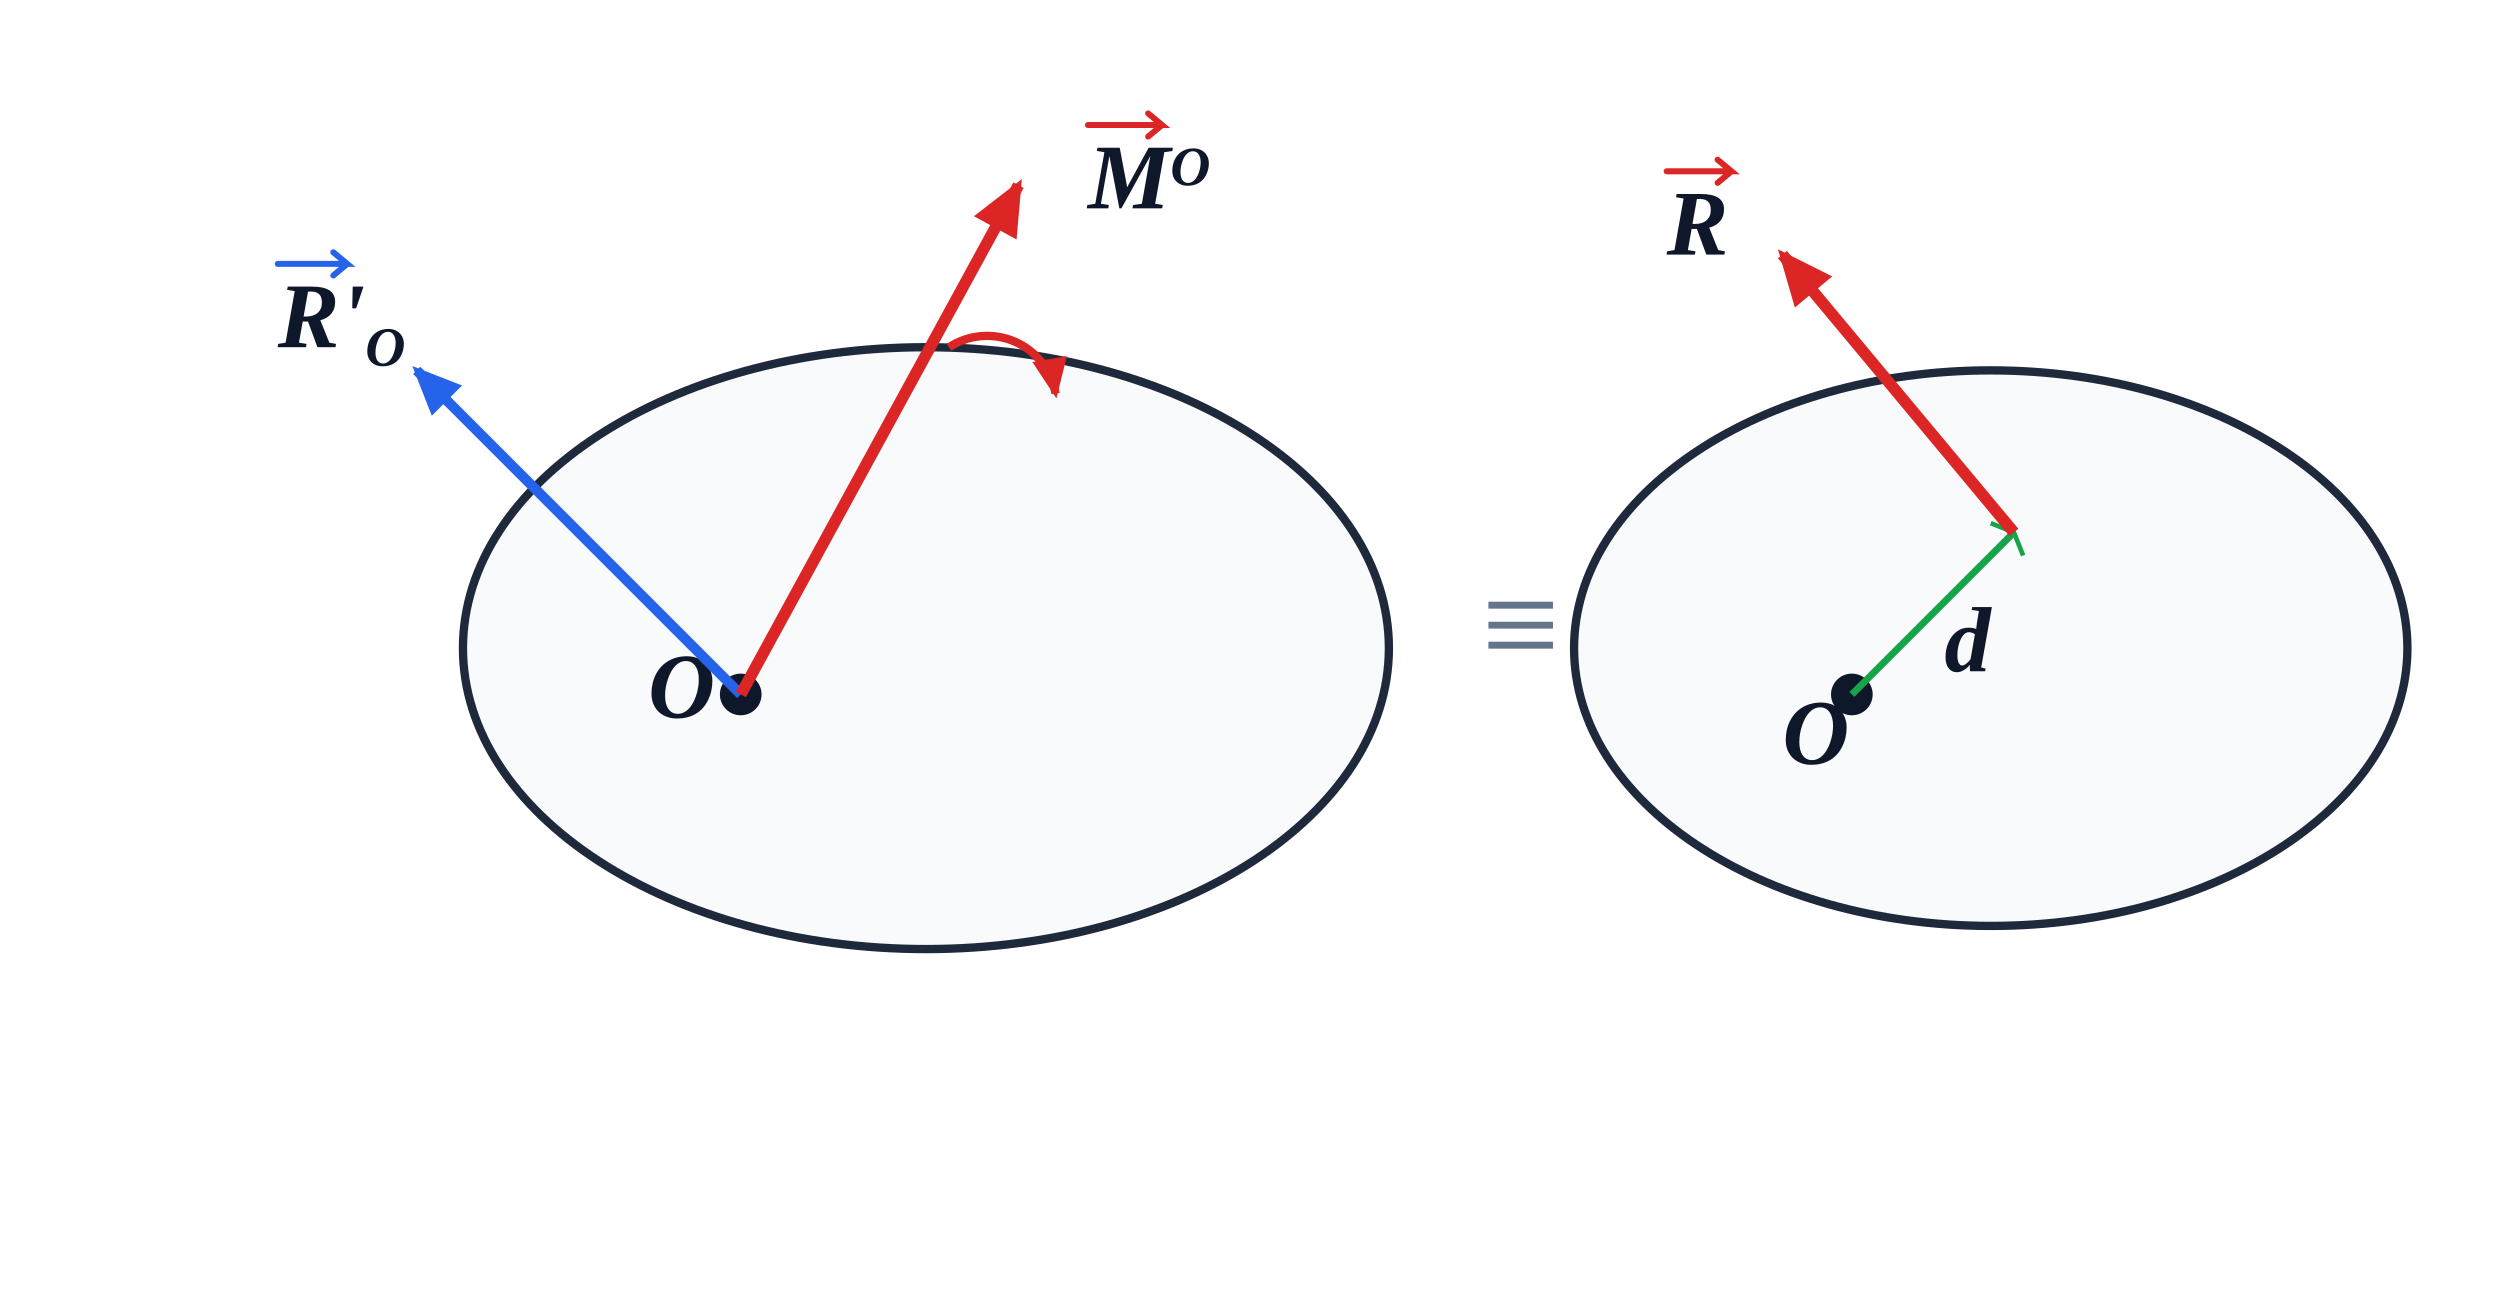
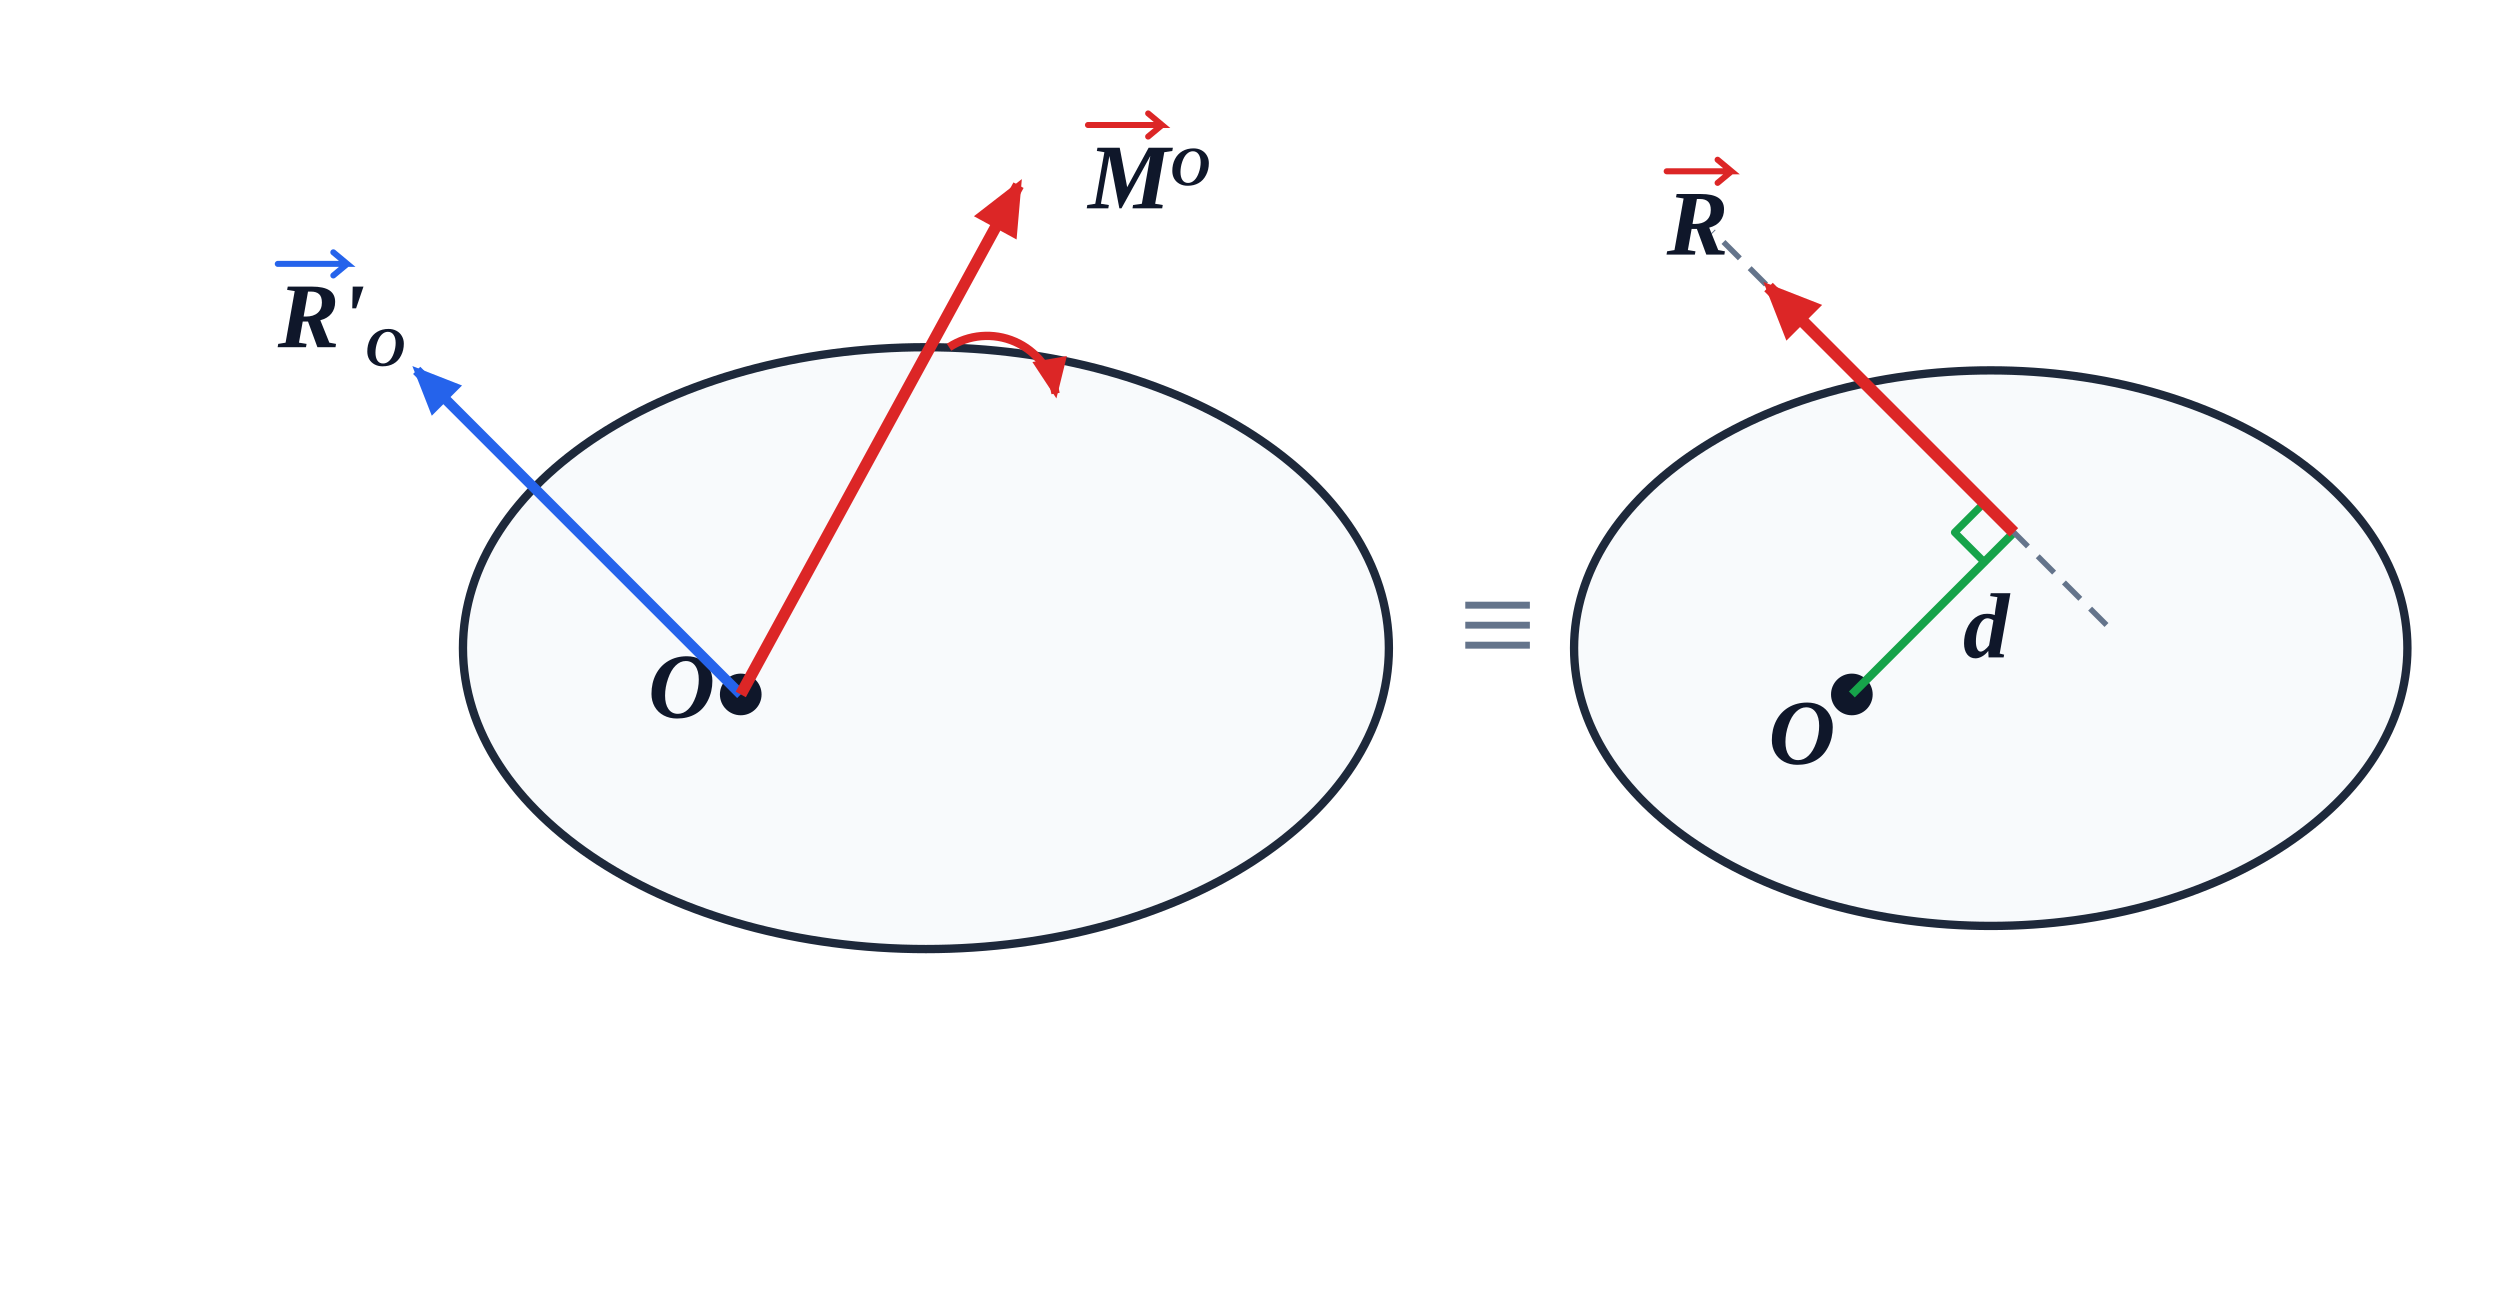
<svg xmlns="http://www.w3.org/2000/svg" viewBox="0 0 540 280" width="100%" height="auto" preserveAspectRatio="xMidYMid meet">
  <defs>
    <marker id="arrow" viewBox="0 0 10 10" refX="7" refY="5" markerWidth="6" markerHeight="6" orient="auto-start-reverse">
      <path d="M 0 1.5 L 8 5 L 0 8.5 z" fill="#1e293b" />
    </marker>
    <marker id="arrow-blue" viewBox="0 0 10 10" refX="7" refY="5" markerWidth="6" markerHeight="6" orient="auto-start-reverse">
      <path d="M 0 1.5 L 8 5 L 0 8.5 z" fill="#2563eb" />
    </marker>
    <marker id="arrow-red" viewBox="0 0 10 10" refX="7" refY="5" markerWidth="6" markerHeight="6" orient="auto-start-reverse">
      <path d="M 0 1.5 L 8 5 L 0 8.5 z" fill="#dc2626" />
    </marker>
    <marker id="arrow-green" viewBox="0 0 10 10" refX="7" refY="5" markerWidth="6" markerHeight="6" orient="auto-start-reverse">
      <path d="M 0 1.5 L 8 5 L 0 8.5 z" fill="#16a34a" />
    </marker>
-     <pattern id="hatch" width="8" height="8" patternTransform="rotate(45 0 0)" patternUnits="userSpaceOnUse">
-       <line x1="0" y1="0" x2="0" y2="8" stroke="#94a3b8" stroke-width="1.2" />
-     </pattern>
  </defs>
  <style>
    text { font-family: 'Times New Roman', 'Cambria Math', serif; }
    .lbl { font-size: 18px; font-style: italic; fill: #0f172a; }
    .lbl-bold { font-size: 20px; font-style: italic; font-weight: bold; fill: #0f172a; }
    .vec { stroke: #2563eb; stroke-width: 2.2; }
    .axis { stroke: #64748b; stroke-width: 1.2; stroke-dasharray: 5,3; }
    .solid { stroke: #1e293b; stroke-width: 1.8; fill: #f8fafc; }
  </style>
  <ellipse cx="200" cy="140" rx="100" ry="65" class="solid" />
  <circle cx="160" cy="150" r="4.5" fill="#0f172a" />
  <text x="140" y="155" class="lbl-bold">O</text>
  <line x1="160" y1="150" x2="90" y2="80" class="vec" marker-end="url(#arrow-blue)" />
  <g>
    <text x="60" y="75" class="lbl-bold" fill="#2563eb">R'<tspan font-size="12" dy="4">O</tspan>
    </text>
    <path d="M 60 57 h 15 l -3 -2.5 m 3 2.5 l -3 2.5" fill="none" stroke="#2563eb" stroke-width="1.3" stroke-linecap="round" />
  </g>
  <line x1="160" y1="150" x2="220" y2="40" stroke="#dc2626" stroke-width="2.5" marker-end="url(#arrow-red)" />
  <path d="M 205 75 A 15 15 0 0 1 228 85" fill="none" stroke="#dc2626" stroke-width="1.8" marker-end="url(#arrow-red)" />
  <g>
    <text x="235" y="45" class="lbl-bold" fill="#dc2626">M<tspan font-size="12" dy="-5">O</tspan>
    </text>
    <path d="M 235 27 h 16 l -3 -2.5 m 3 2.5 l -3 2.5" fill="none" stroke="#dc2626" stroke-width="1.3" stroke-linecap="round" />
  </g>
-   <text x="320" y="145" font-size="30" fill="#64748b">≡</text>
+   <text x="315" y="145" font-size="30" fill="#64748b">≡</text>
  <ellipse cx="430" cy="140" rx="90" ry="60" class="solid" />
  <circle cx="400" cy="150" r="4.5" fill="#0f172a" />
-   <text x="385" y="165" class="lbl-bold">O</text>
-   <line x1="400" y1="150" x2="435" y2="115" stroke="#16a34a" stroke-width="1.5" />
-   <polyline points="430,113 435,115 437,120" fill="none" stroke="#16a34a" />
-   <text x="420" y="145" class="lbl-bold" fill="#16a34a">d</text>
-   <line x1="435" y1="115" x2="385" y2="55" stroke="#dc2626" stroke-width="2.5" marker-end="url(#arrow-red)" />
+   <text x="382" y="165" class="lbl-bold">O</text>
+   <line x1="400" y1="150" x2="435" y2="115" stroke="#16a34a" stroke-width="1.8" />
+   <text x="424" y="142" class="lbl-bold" fill="#16a34a">d</text>
+   <polyline points="428.6,121.4 422.2,115.0 428.6,108.6" fill="none" stroke="#16a34a" stroke-width="1.6" stroke-linecap="round" stroke-linejoin="round" />
+   <line x1="455" y1="135" x2="370" y2="50" class="axis" />
+   <line x1="435" y1="115" x2="382" y2="62" stroke="#dc2626" stroke-width="2.6" marker-end="url(#arrow-red)" />
  <g>
    <text x="360" y="55" class="lbl-bold" fill="#dc2626">R</text>
    <path d="M 360 37 h 14 l -3 -2.5 m 3 2.5 l -3 2.5" fill="none" stroke="#dc2626" stroke-width="1.3" stroke-linecap="round" />
  </g>
</svg>
